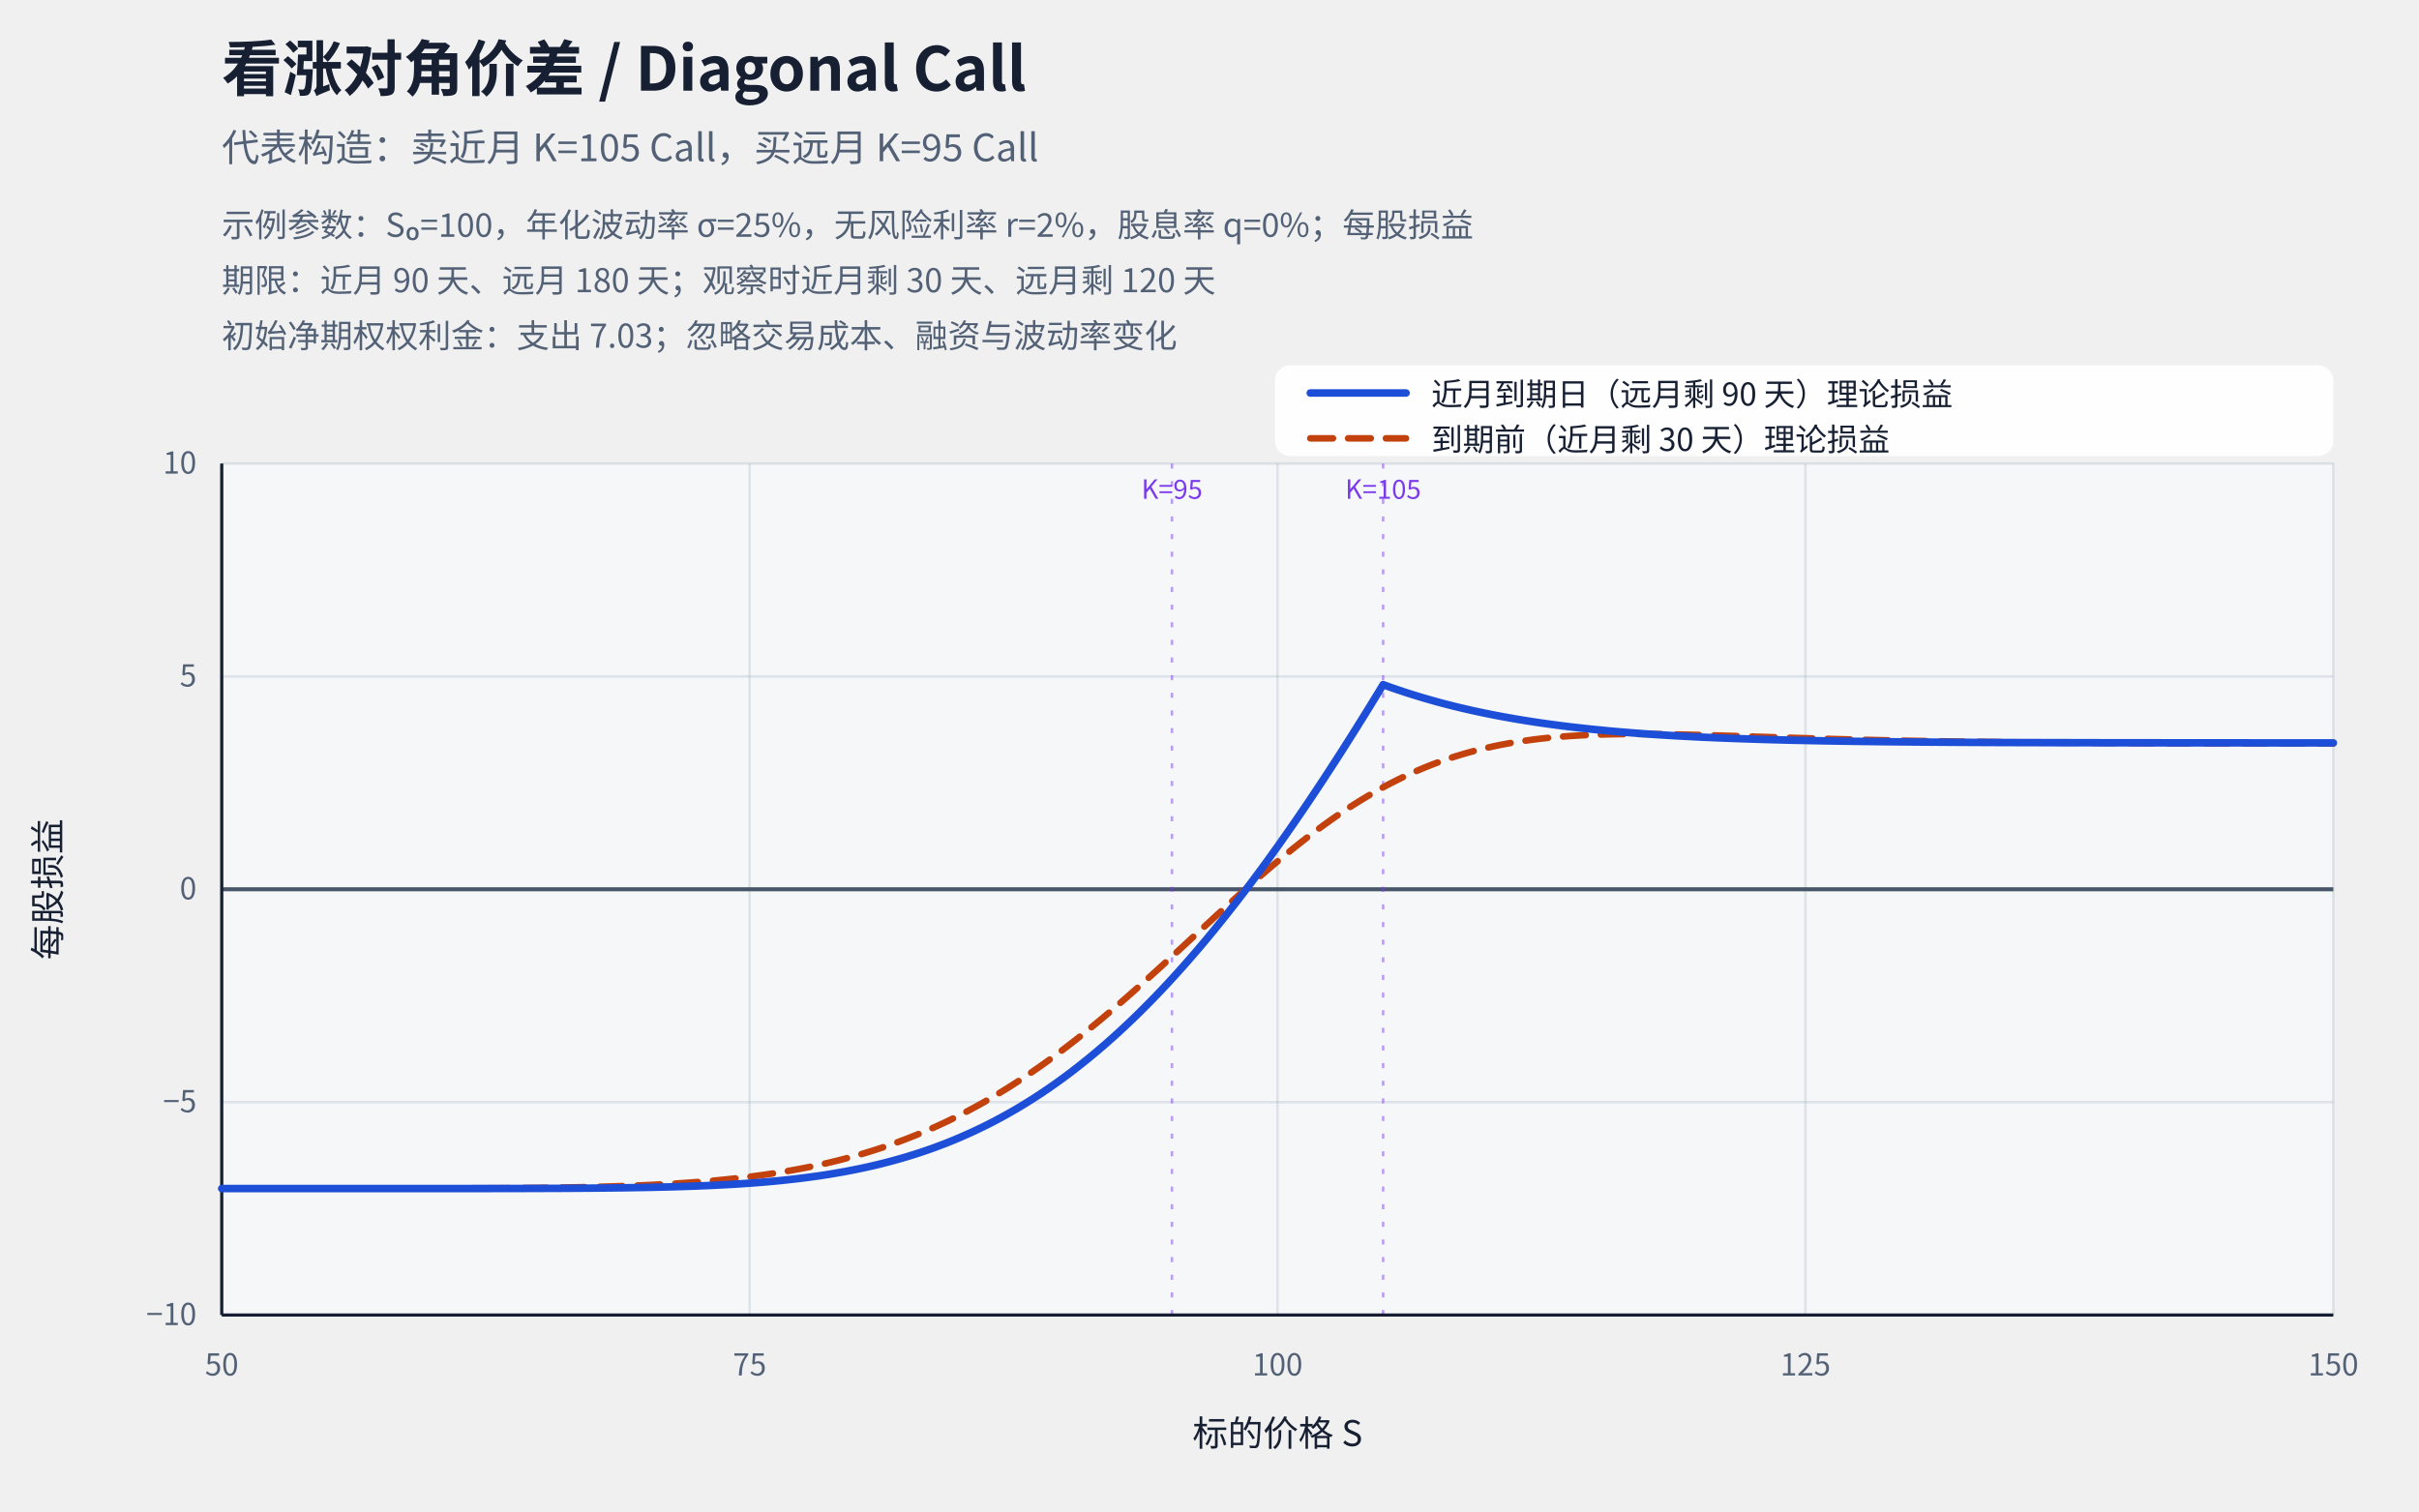
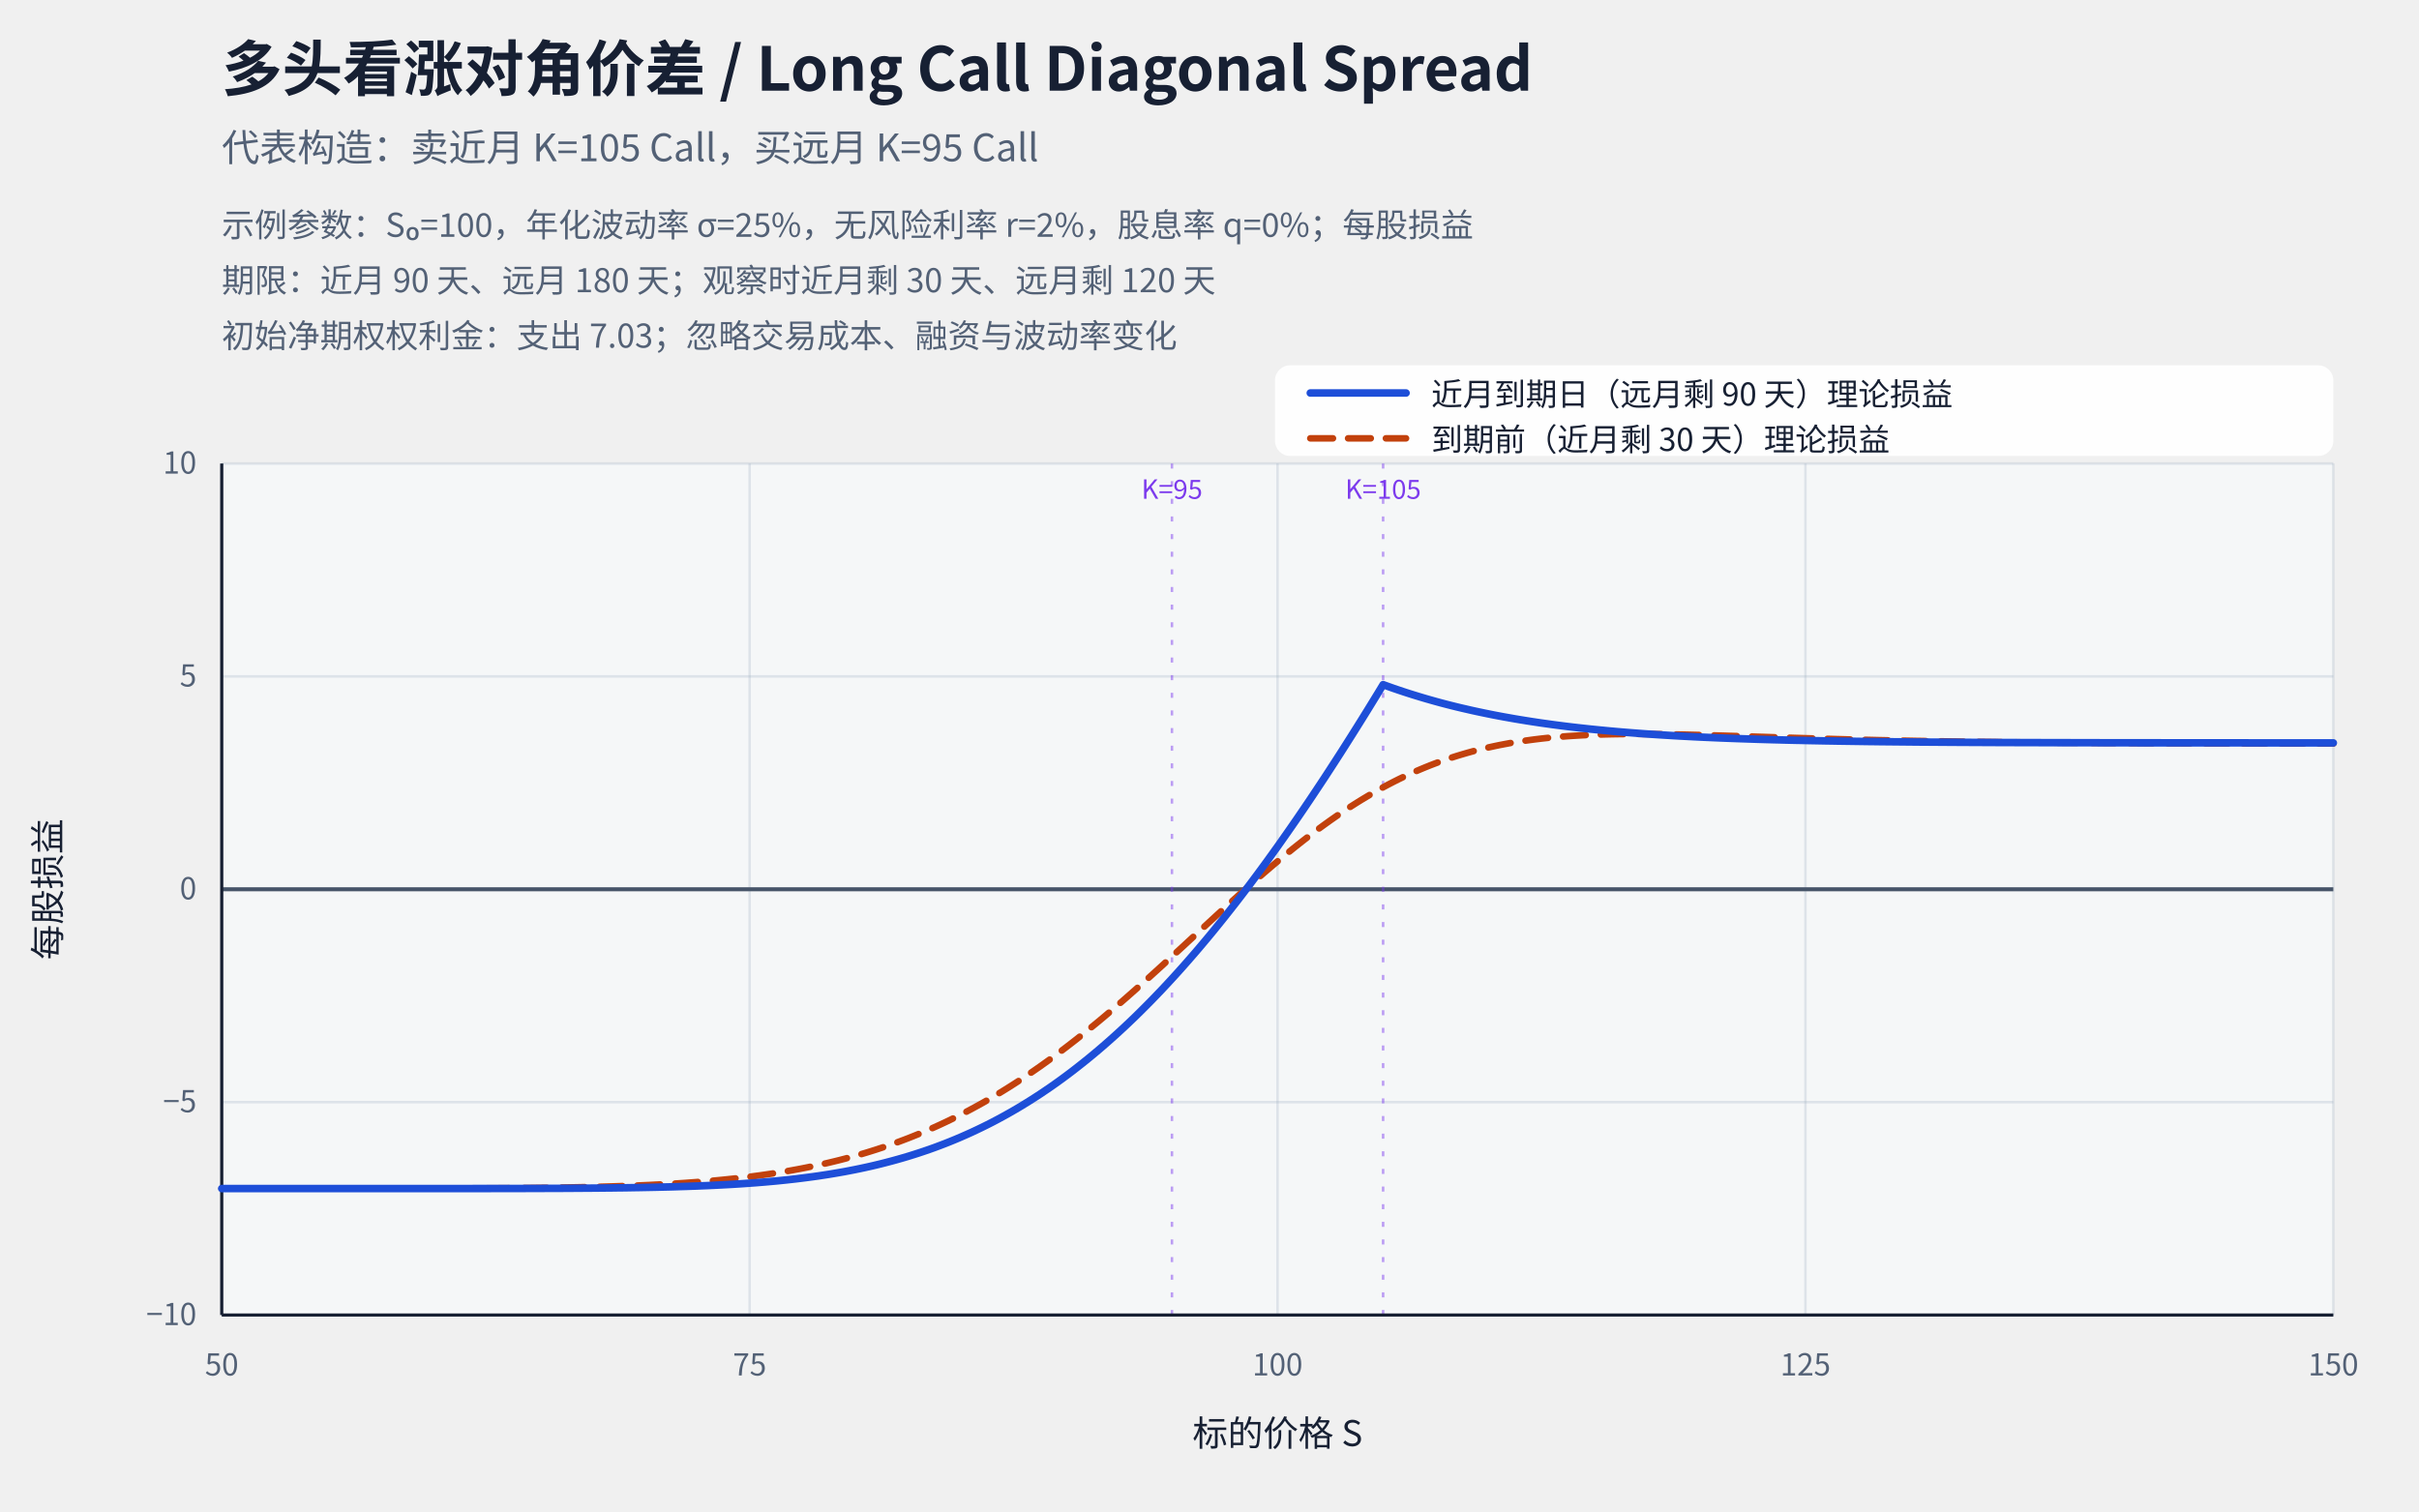
<svg xmlns="http://www.w3.org/2000/svg" width="960" height="600" viewBox="0 0 960 600" role="img" aria-labelledby="chart-title chart-desc">
  <style>
    :root { color-scheme: light dark; }
    text { font-family: -apple-system, BlinkMacSystemFont, 'Segoe UI', 'Noto Sans CJK SC', 'PingFang SC', sans-serif; fill:#172033; }
    .muted { fill:#536176; }
    .grid { stroke:#94a3b8; stroke-opacity:.24; stroke-width:1; }
    .axis { stroke:#172033; stroke-width:1.25; }
    .zero { stroke:#475569; stroke-width:1.6; }
    .strike { stroke:#7c3aed; stroke-width:1; stroke-dasharray:2 5; stroke-opacity:.48; }
    .strike-label { fill:#7c3aed; }
    .solid { fill:none; stroke:#1d4ed8; stroke-width:3; stroke-linecap:round; stroke-linejoin:round; }
    .before { fill:none; stroke:#c2410c; stroke-width:2.6; stroke-dasharray:9 6; stroke-linecap:round; stroke-linejoin:round; }
    .legend-bg { fill:#ffffff; fill-opacity:.92; }
    .plot-bg { fill:#f8fafc; fill-opacity:.65; }
    @media (prefers-color-scheme: dark) {
      text { fill:#e6edf7; }
      .muted { fill:#b2bfd2; }
      .grid { stroke:#64748b; }
      .axis { stroke:#e6edf7; }
      .zero { stroke:#cbd5e1; }
      .strike { stroke:#c4b5fd; }
      .strike-label { fill:#c4b5fd; }
      .solid { stroke:#60a5fa; }
      .before { stroke:#fb923c; }
      .legend-bg { fill:#171b22; }
      .plot-bg { fill:#111827; }
    }
  </style>
-   <text x="88" y="36" font-size="24" font-weight="700">看涨对角价差 / Diagonal Call</text>
+   <text x="88" y="36" font-size="24" font-weight="700">多头看涨对角价差 / Long Call Diagonal Spread</text>
  <text x="88" y="64" font-size="15" class="muted">代表构造：卖近月 K=105 Call，买远月 K=95 Call</text>
  <text x="88" y="94" font-size="13" class="muted">示例参数：S₀=100，年化波动率 σ=25%，无风险利率 r=2%，股息率 q=0%；每股损益</text>
  <text x="88" y="116" font-size="13" class="muted">期限：近月 90 天、远月 180 天；观察时近月剩 30 天、远月剩 120 天</text>
  <text x="88" y="138" font-size="13" class="muted">初始净期权权利金：支出 7.03；忽略交易成本、融资与波动率变化</text>
  <rect x="506" y="145" width="420" height="36" rx="6" class="legend-bg" />
  <line x1="520" y1="156" x2="558" y2="156" class="solid" />
  <text x="568" y="161" font-size="12.5">近月到期日（远月剩 90 天）理论损益</text>
  <line x1="520" y1="174" x2="558" y2="174" class="before" />
  <text x="568" y="179" font-size="12.5">到期前（近月剩 30 天）理论损益</text>
  <rect x="88" y="184" width="838" height="338" class="plot-bg" />
  <line x1="88.00" y1="184" x2="88.00" y2="522" class="grid" />
  <text x="88.00" y="546" font-size="12" text-anchor="middle" class="muted">50</text>
  <line x1="297.50" y1="184" x2="297.50" y2="522" class="grid" />
  <text x="297.50" y="546" font-size="12" text-anchor="middle" class="muted">75</text>
  <line x1="507.00" y1="184" x2="507.00" y2="522" class="grid" />
  <text x="507.00" y="546" font-size="12" text-anchor="middle" class="muted">100</text>
  <line x1="716.50" y1="184" x2="716.50" y2="522" class="grid" />
  <text x="716.50" y="546" font-size="12" text-anchor="middle" class="muted">125</text>
  <line x1="926.00" y1="184" x2="926.00" y2="522" class="grid" />
  <text x="926.00" y="546" font-size="12" text-anchor="middle" class="muted">150</text>
  <line x1="88" y1="522.00" x2="926" y2="522.00" class="grid" />
  <text x="78" y="526.00" font-size="12" text-anchor="end" class="muted">−10</text>
  <line x1="88" y1="437.50" x2="926" y2="437.50" class="grid" />
  <text x="78" y="441.50" font-size="12" text-anchor="end" class="muted">−5</text>
  <line x1="88" y1="353.00" x2="926" y2="353.00" class="zero" />
  <text x="78" y="357.00" font-size="12" text-anchor="end" class="muted">0</text>
  <line x1="88" y1="268.50" x2="926" y2="268.50" class="grid" />
  <text x="78" y="272.50" font-size="12" text-anchor="end" class="muted">5</text>
  <line x1="88" y1="184.00" x2="926" y2="184.00" class="grid" />
  <text x="78" y="188.00" font-size="12" text-anchor="end" class="muted">10</text>
  <line x1="465.10" y1="184" x2="465.10" y2="522" class="strike" />
  <text x="465.10" y="198" font-size="10.5" text-anchor="middle" class="strike-label">K=95</text>
  <line x1="548.90" y1="184" x2="548.90" y2="522" class="strike" />
  <text x="548.90" y="198" font-size="10.5" text-anchor="middle" class="strike-label">K=105</text>
  <line x1="88" y1="184" x2="88" y2="522" class="axis" />
  <line x1="88" y1="522" x2="926" y2="522" class="axis" />
  <path d="M 88.00,471.80 L 90.09,471.80 L 92.19,471.80 L 94.28,471.80 L 96.38,471.80 L 98.47,471.80 L 100.57,471.80 L 102.67,471.80 L 104.76,471.80 L 106.86,471.80 L 108.95,471.80 L 111.05,471.80 L 113.14,471.80 L 115.23,471.80 L 117.33,471.80 L 119.42,471.80 L 121.52,471.80 L 123.62,471.80 L 125.71,471.80 L 127.81,471.80 L 129.90,471.79 L 132.00,471.79 L 134.09,471.79 L 136.19,471.79 L 138.28,471.79 L 140.38,471.79 L 142.47,471.79 L 144.56,471.79 L 146.66,471.79 L 148.75,471.79 L 150.85,471.79 L 152.94,471.78 L 155.04,471.78 L 157.13,471.78 L 159.23,471.78 L 161.32,471.78 L 163.42,471.77 L 165.51,471.77 L 167.61,471.77 L 169.70,471.76 L 171.80,471.76 L 173.89,471.75 L 175.99,471.75 L 178.08,471.74 L 180.18,471.74 L 182.28,471.73 L 184.37,471.72 L 186.46,471.72 L 188.56,471.71 L 190.66,471.70 L 192.75,471.69 L 194.84,471.68 L 196.94,471.67 L 199.04,471.65 L 201.13,471.64 L 203.23,471.62 L 205.32,471.61 L 207.41,471.59 L 209.51,471.57 L 211.60,471.55 L 213.70,471.52 L 215.80,471.50 L 217.89,471.47 L 219.99,471.44 L 222.08,471.41 L 224.18,471.38 L 226.27,471.34 L 228.37,471.30 L 230.46,471.26 L 232.55,471.21 L 234.65,471.17 L 236.75,471.12 L 238.84,471.06 L 240.94,471.00 L 243.03,470.94 L 245.12,470.87 L 247.22,470.80 L 249.31,470.73 L 251.41,470.65 L 253.50,470.56 L 255.60,470.47 L 257.70,470.38 L 259.79,470.27 L 261.88,470.17 L 263.98,470.05 L 266.07,469.93 L 268.17,469.80 L 270.26,469.67 L 272.36,469.53 L 274.46,469.37 L 276.55,469.22 L 278.64,469.05 L 280.74,468.87 L 282.84,468.69 L 284.93,468.49 L 287.02,468.29 L 289.12,468.07 L 291.22,467.85 L 293.31,467.61 L 295.40,467.37 L 297.50,467.11 L 299.60,466.83 L 301.69,466.55 L 303.78,466.25 L 305.88,465.94 L 307.98,465.62 L 310.07,465.28 L 312.17,464.93 L 314.26,464.56 L 316.36,464.18 L 318.45,463.78 L 320.55,463.36 L 322.64,462.93 L 324.74,462.48 L 326.83,462.02 L 328.92,461.53 L 331.02,461.03 L 333.12,460.51 L 335.21,459.97 L 337.30,459.41 L 339.40,458.83 L 341.50,458.23 L 343.59,457.61 L 345.69,456.96 L 347.78,456.30 L 349.88,455.61 L 351.97,454.91 L 354.06,454.17 L 356.16,453.42 L 358.25,452.64 L 360.35,451.84 L 362.44,451.01 L 364.54,450.16 L 366.63,449.29 L 368.73,448.39 L 370.83,447.46 L 372.92,446.51 L 375.02,445.53 L 377.11,444.53 L 379.20,443.50 L 381.30,442.44 L 383.39,441.36 L 385.49,440.25 L 387.58,439.11 L 389.68,437.95 L 391.77,436.76 L 393.87,435.54 L 395.96,434.29 L 398.06,433.02 L 400.15,431.72 L 402.25,430.39 L 404.35,429.03 L 406.44,427.65 L 408.54,426.24 L 410.63,424.80 L 412.73,423.34 L 414.82,421.85 L 416.92,420.34 L 419.01,418.80 L 421.11,417.23 L 423.20,415.64 L 425.30,414.02 L 427.39,412.39 L 429.48,410.72 L 431.58,409.04 L 433.67,407.33 L 435.77,405.61 L 437.87,403.86 L 439.96,402.09 L 442.06,400.31 L 444.15,398.50 L 446.25,396.68 L 448.34,394.84 L 450.44,392.99 L 452.53,391.13 L 454.62,389.25 L 456.72,387.36 L 458.81,385.46 L 460.91,383.55 L 463.00,381.63 L 465.10,379.70 L 467.19,377.77 L 469.29,375.84 L 471.38,373.90 L 473.48,371.96 L 475.58,370.02 L 477.67,368.09 L 479.77,366.15 L 481.86,364.22 L 483.95,362.30 L 486.05,360.38 L 488.14,358.47 L 490.24,356.58 L 492.33,354.69 L 494.43,352.82 L 496.52,350.96 L 498.62,349.11 L 500.71,347.29 L 502.81,345.48 L 504.90,343.69 L 507.00,341.92 L 509.09,340.18 L 511.19,338.46 L 513.28,336.76 L 515.38,335.09 L 517.47,333.44 L 519.57,331.82 L 521.66,330.24 L 523.76,328.68 L 525.86,327.15 L 527.95,325.65 L 530.04,324.19 L 532.14,322.75 L 534.23,321.35 L 536.33,319.99 L 538.42,318.66 L 540.52,317.36 L 542.62,316.10 L 544.71,314.87 L 546.81,313.68 L 548.90,312.52 L 551.00,311.40 L 553.09,310.32 L 555.18,309.27 L 557.28,308.26 L 559.38,307.28 L 561.47,306.34 L 563.57,305.44 L 565.66,304.57 L 567.75,303.73 L 569.85,302.93 L 571.94,302.16 L 574.04,301.42 L 576.13,300.72 L 578.23,300.05 L 580.33,299.42 L 582.42,298.81 L 584.52,298.23 L 586.61,297.69 L 588.71,297.17 L 590.80,296.68 L 592.89,296.22 L 594.99,295.78 L 597.09,295.38 L 599.18,294.99 L 601.28,294.63 L 603.37,294.30 L 605.47,293.99 L 607.56,293.70 L 609.66,293.43 L 611.75,293.18 L 613.84,292.95 L 615.94,292.75 L 618.03,292.55 L 620.13,292.38 L 622.22,292.22 L 624.32,292.08 L 626.41,291.96 L 628.51,291.85 L 630.61,291.75 L 632.70,291.66 L 634.79,291.59 L 636.89,291.53 L 638.99,291.48 L 641.08,291.44 L 643.17,291.41 L 645.27,291.39 L 647.37,291.38 L 649.46,291.37 L 651.55,291.37 L 653.65,291.38 L 655.75,291.40 L 657.84,291.42 L 659.93,291.45 L 662.03,291.48 L 664.12,291.52 L 666.22,291.56 L 668.32,291.60 L 670.41,291.65 L 672.50,291.70 L 674.60,291.75 L 676.70,291.81 L 678.79,291.87 L 680.88,291.93 L 682.98,291.99 L 685.08,292.05 L 687.17,292.12 L 689.26,292.18 L 691.36,292.25 L 693.46,292.31 L 695.55,292.38 L 697.64,292.45 L 699.74,292.51 L 701.84,292.58 L 703.93,292.65 L 706.03,292.71 L 708.12,292.78 L 710.22,292.84 L 712.31,292.91 L 714.41,292.97 L 716.50,293.03 L 718.59,293.09 L 720.69,293.15 L 722.78,293.21 L 724.88,293.27 L 726.97,293.33 L 729.07,293.39 L 731.16,293.44 L 733.26,293.50 L 735.36,293.55 L 737.45,293.60 L 739.54,293.65 L 741.64,293.70 L 743.74,293.75 L 745.83,293.80 L 747.92,293.84 L 750.02,293.89 L 752.12,293.93 L 754.21,293.98 L 756.30,294.02 L 758.40,294.06 L 760.50,294.10 L 762.59,294.13 L 764.68,294.17 L 766.78,294.21 L 768.88,294.24 L 770.97,294.27 L 773.07,294.31 L 775.16,294.34 L 777.25,294.37 L 779.35,294.40 L 781.45,294.43 L 783.54,294.46 L 785.63,294.48 L 787.73,294.51 L 789.83,294.53 L 791.92,294.56 L 794.01,294.58 L 796.11,294.60 L 798.21,294.63 L 800.30,294.65 L 802.39,294.67 L 804.49,294.69 L 806.59,294.71 L 808.68,294.72 L 810.78,294.74 L 812.87,294.76 L 814.97,294.78 L 817.06,294.79 L 819.16,294.81 L 821.25,294.82 L 823.34,294.84 L 825.44,294.85 L 827.53,294.86 L 829.63,294.88 L 831.72,294.89 L 833.82,294.90 L 835.91,294.91 L 838.01,294.92 L 840.11,294.93 L 842.20,294.94 L 844.29,294.95 L 846.39,294.96 L 848.49,294.97 L 850.58,294.98 L 852.67,294.99 L 854.77,295.00 L 856.87,295.00 L 858.96,295.01 L 861.05,295.02 L 863.15,295.03 L 865.25,295.03 L 867.34,295.04 L 869.43,295.04 L 871.53,295.05 L 873.62,295.06 L 875.72,295.06 L 877.82,295.07 L 879.91,295.07 L 882.00,295.08 L 884.10,295.08 L 886.20,295.09 L 888.29,295.09 L 890.38,295.09 L 892.48,295.10 L 894.58,295.10 L 896.67,295.11 L 898.76,295.11 L 900.86,295.11 L 902.96,295.12 L 905.05,295.12 L 907.14,295.12 L 909.24,295.12 L 911.34,295.13 L 913.43,295.13 L 915.53,295.13 L 917.62,295.13 L 919.72,295.14 L 921.81,295.14 L 923.91,295.14 L 926.00,295.14" class="before" />
  <path d="M 88.00,471.80 L 90.09,471.80 L 92.19,471.80 L 94.28,471.80 L 96.38,471.80 L 98.47,471.80 L 100.57,471.80 L 102.67,471.80 L 104.76,471.80 L 106.86,471.80 L 108.95,471.80 L 111.05,471.80 L 113.14,471.80 L 115.23,471.80 L 117.33,471.80 L 119.42,471.80 L 121.52,471.80 L 123.62,471.80 L 125.71,471.80 L 127.81,471.80 L 129.90,471.80 L 132.00,471.80 L 134.09,471.80 L 136.19,471.80 L 138.28,471.80 L 140.38,471.80 L 142.47,471.80 L 144.56,471.80 L 146.66,471.80 L 148.75,471.80 L 150.85,471.80 L 152.94,471.80 L 155.04,471.80 L 157.13,471.80 L 159.23,471.80 L 161.32,471.80 L 163.42,471.80 L 165.51,471.79 L 167.61,471.79 L 169.70,471.79 L 171.80,471.79 L 173.89,471.79 L 175.99,471.79 L 178.08,471.79 L 180.18,471.79 L 182.28,471.79 L 184.37,471.79 L 186.46,471.79 L 188.56,471.78 L 190.66,471.78 L 192.75,471.78 L 194.84,471.78 L 196.94,471.77 L 199.04,471.77 L 201.13,471.77 L 203.23,471.76 L 205.32,471.76 L 207.41,471.76 L 209.51,471.75 L 211.60,471.75 L 213.70,471.74 L 215.80,471.73 L 217.89,471.72 L 219.99,471.72 L 222.08,471.71 L 224.18,471.70 L 226.27,471.69 L 228.37,471.67 L 230.46,471.66 L 232.55,471.64 L 234.65,471.63 L 236.75,471.61 L 238.84,471.59 L 240.94,471.57 L 243.03,471.55 L 245.12,471.52 L 247.22,471.50 L 249.31,471.47 L 251.41,471.43 L 253.50,471.40 L 255.60,471.36 L 257.70,471.32 L 259.79,471.28 L 261.88,471.23 L 263.98,471.18 L 266.07,471.13 L 268.17,471.07 L 270.26,471.00 L 272.36,470.94 L 274.46,470.86 L 276.55,470.79 L 278.64,470.70 L 280.74,470.62 L 282.84,470.52 L 284.93,470.42 L 287.02,470.31 L 289.12,470.20 L 291.22,470.08 L 293.31,469.95 L 295.40,469.81 L 297.50,469.66 L 299.60,469.51 L 301.69,469.34 L 303.78,469.17 L 305.88,468.98 L 307.98,468.79 L 310.07,468.58 L 312.17,468.36 L 314.26,468.13 L 316.36,467.89 L 318.45,467.63 L 320.55,467.36 L 322.64,467.08 L 324.74,466.79 L 326.83,466.47 L 328.92,466.15 L 331.02,465.80 L 333.12,465.44 L 335.21,465.07 L 337.30,464.67 L 339.40,464.26 L 341.50,463.83 L 343.59,463.38 L 345.69,462.91 L 347.78,462.42 L 349.88,461.91 L 351.97,461.37 L 354.06,460.82 L 356.16,460.24 L 358.25,459.64 L 360.35,459.02 L 362.44,458.37 L 364.54,457.70 L 366.63,457.00 L 368.73,456.28 L 370.83,455.53 L 372.92,454.75 L 375.02,453.95 L 377.11,453.12 L 379.20,452.26 L 381.30,451.37 L 383.39,450.45 L 385.49,449.51 L 387.58,448.53 L 389.68,447.52 L 391.77,446.49 L 393.87,445.42 L 395.96,444.32 L 398.06,443.18 L 400.15,442.02 L 402.25,440.82 L 404.35,439.59 L 406.44,438.32 L 408.54,437.02 L 410.63,435.69 L 412.73,434.33 L 414.82,432.92 L 416.92,431.49 L 419.01,430.02 L 421.11,428.51 L 423.20,426.97 L 425.30,425.39 L 427.39,423.77 L 429.48,422.12 L 431.58,420.44 L 433.67,418.72 L 435.77,416.96 L 437.87,415.16 L 439.96,413.33 L 442.06,411.46 L 444.15,409.56 L 446.25,407.62 L 448.34,405.64 L 450.44,403.63 L 452.53,401.58 L 454.62,399.49 L 456.72,397.37 L 458.81,395.21 L 460.91,393.02 L 463.00,390.79 L 465.10,388.52 L 467.19,386.22 L 469.29,383.88 L 471.38,381.51 L 473.48,379.10 L 475.58,376.66 L 477.67,374.18 L 479.77,371.67 L 481.86,369.13 L 483.95,366.55 L 486.05,363.94 L 488.14,361.29 L 490.24,358.62 L 492.33,355.91 L 494.43,353.16 L 496.52,350.39 L 498.62,347.58 L 500.71,344.75 L 502.81,341.88 L 504.90,338.98 L 507.00,336.05 L 509.09,333.09 L 511.19,330.10 L 513.28,327.09 L 515.38,324.04 L 517.47,320.97 L 519.57,317.87 L 521.66,314.74 L 523.76,311.58 L 525.86,308.40 L 527.95,305.19 L 530.04,301.96 L 532.14,298.70 L 534.23,295.42 L 536.33,292.11 L 538.42,288.78 L 540.52,285.42 L 542.62,282.04 L 544.71,278.64 L 546.81,275.22 L 548.90,271.77 L 551.00,272.53 L 553.09,273.27 L 555.18,273.98 L 557.28,274.68 L 559.38,275.36 L 561.47,276.01 L 563.57,276.65 L 565.66,277.27 L 567.75,277.87 L 569.85,278.46 L 571.94,279.03 L 574.04,279.58 L 576.13,280.11 L 578.23,280.63 L 580.33,281.13 L 582.42,281.61 L 584.52,282.09 L 586.61,282.54 L 588.71,282.98 L 590.80,283.41 L 592.89,283.83 L 594.99,284.23 L 597.09,284.62 L 599.18,284.99 L 601.28,285.36 L 603.37,285.71 L 605.47,286.05 L 607.56,286.38 L 609.66,286.70 L 611.75,287.01 L 613.84,287.30 L 615.94,287.59 L 618.03,287.87 L 620.13,288.14 L 622.22,288.40 L 624.32,288.65 L 626.41,288.89 L 628.51,289.12 L 630.61,289.35 L 632.70,289.56 L 634.79,289.77 L 636.89,289.97 L 638.99,290.17 L 641.08,290.36 L 643.17,290.54 L 645.27,290.71 L 647.37,290.88 L 649.46,291.04 L 651.55,291.20 L 653.65,291.35 L 655.75,291.49 L 657.84,291.63 L 659.93,291.76 L 662.03,291.89 L 664.12,292.02 L 666.22,292.14 L 668.32,292.25 L 670.41,292.36 L 672.50,292.47 L 674.60,292.57 L 676.70,292.67 L 678.79,292.76 L 680.88,292.85 L 682.98,292.94 L 685.08,293.02 L 687.17,293.10 L 689.26,293.18 L 691.36,293.25 L 693.46,293.32 L 695.55,293.39 L 697.64,293.46 L 699.74,293.52 L 701.84,293.58 L 703.93,293.64 L 706.03,293.69 L 708.12,293.75 L 710.22,293.80 L 712.31,293.85 L 714.41,293.89 L 716.50,293.94 L 718.59,293.98 L 720.69,294.02 L 722.78,294.06 L 724.88,294.10 L 726.97,294.13 L 729.07,294.17 L 731.16,294.20 L 733.26,294.23 L 735.36,294.26 L 737.45,294.29 L 739.54,294.32 L 741.64,294.35 L 743.74,294.37 L 745.83,294.40 L 747.92,294.42 L 750.02,294.44 L 752.12,294.46 L 754.21,294.48 L 756.30,294.50 L 758.40,294.52 L 760.50,294.54 L 762.59,294.56 L 764.68,294.57 L 766.78,294.59 L 768.88,294.60 L 770.97,294.62 L 773.07,294.63 L 775.16,294.64 L 777.25,294.66 L 779.35,294.67 L 781.45,294.68 L 783.54,294.69 L 785.63,294.70 L 787.73,294.71 L 789.83,294.72 L 791.92,294.73 L 794.01,294.74 L 796.11,294.74 L 798.21,294.75 L 800.30,294.76 L 802.39,294.77 L 804.49,294.77 L 806.59,294.78 L 808.68,294.78 L 810.78,294.79 L 812.87,294.80 L 814.97,294.80 L 817.06,294.81 L 819.16,294.81 L 821.25,294.81 L 823.34,294.82 L 825.44,294.82 L 827.53,294.83 L 829.63,294.83 L 831.72,294.83 L 833.82,294.84 L 835.91,294.84 L 838.01,294.84 L 840.11,294.85 L 842.20,294.85 L 844.29,294.85 L 846.39,294.85 L 848.49,294.86 L 850.58,294.86 L 852.67,294.86 L 854.77,294.86 L 856.87,294.86 L 858.96,294.87 L 861.05,294.87 L 863.15,294.87 L 865.25,294.87 L 867.34,294.87 L 869.43,294.87 L 871.53,294.88 L 873.62,294.88 L 875.72,294.88 L 877.82,294.88 L 879.91,294.88 L 882.00,294.88 L 884.10,294.88 L 886.20,294.88 L 888.29,294.88 L 890.38,294.88 L 892.48,294.89 L 894.58,294.89 L 896.67,294.89 L 898.76,294.89 L 900.86,294.89 L 902.96,294.89 L 905.05,294.89 L 907.14,294.89 L 909.24,294.89 L 911.34,294.89 L 913.43,294.89 L 915.53,294.89 L 917.62,294.89 L 919.72,294.89 L 921.81,294.89 L 923.91,294.89 L 926.00,294.89" class="solid" />
  <text x="507.00" y="574" font-size="14" text-anchor="middle">标的价格 S</text>
  <text x="24" y="353.00" font-size="14" text-anchor="middle" transform="rotate(-90 24 353.00)">每股损益</text>
</svg>
